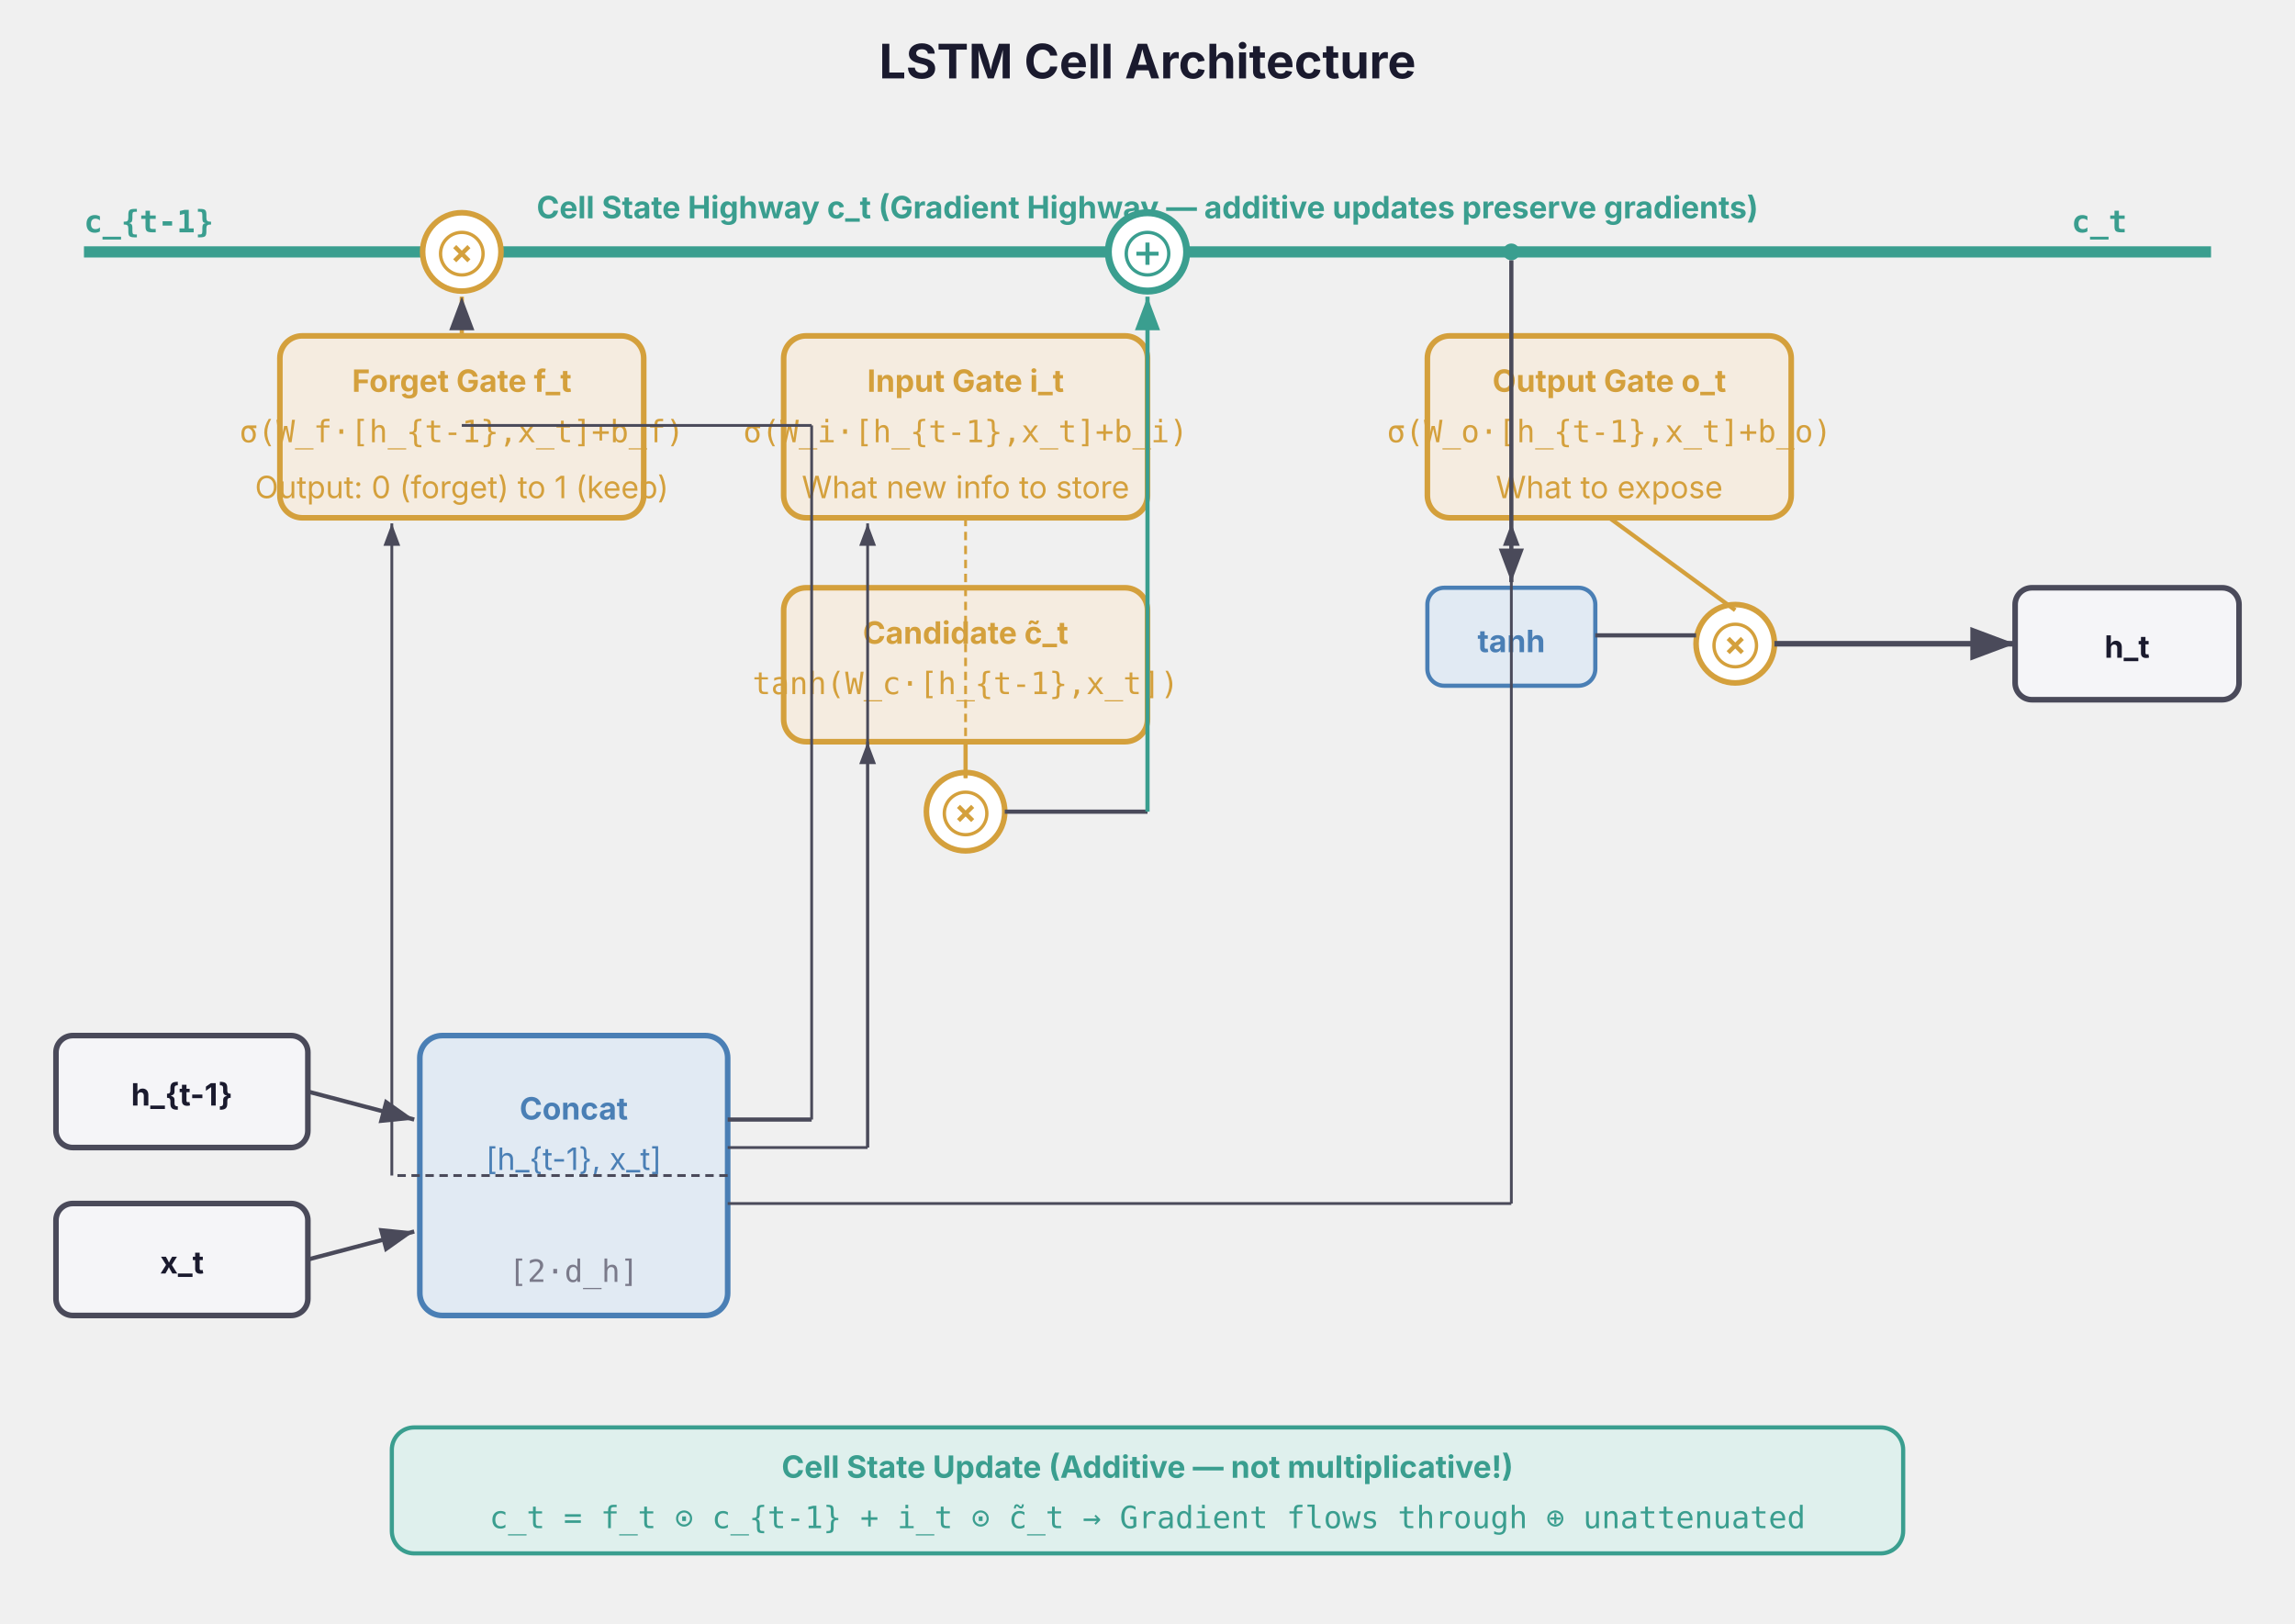
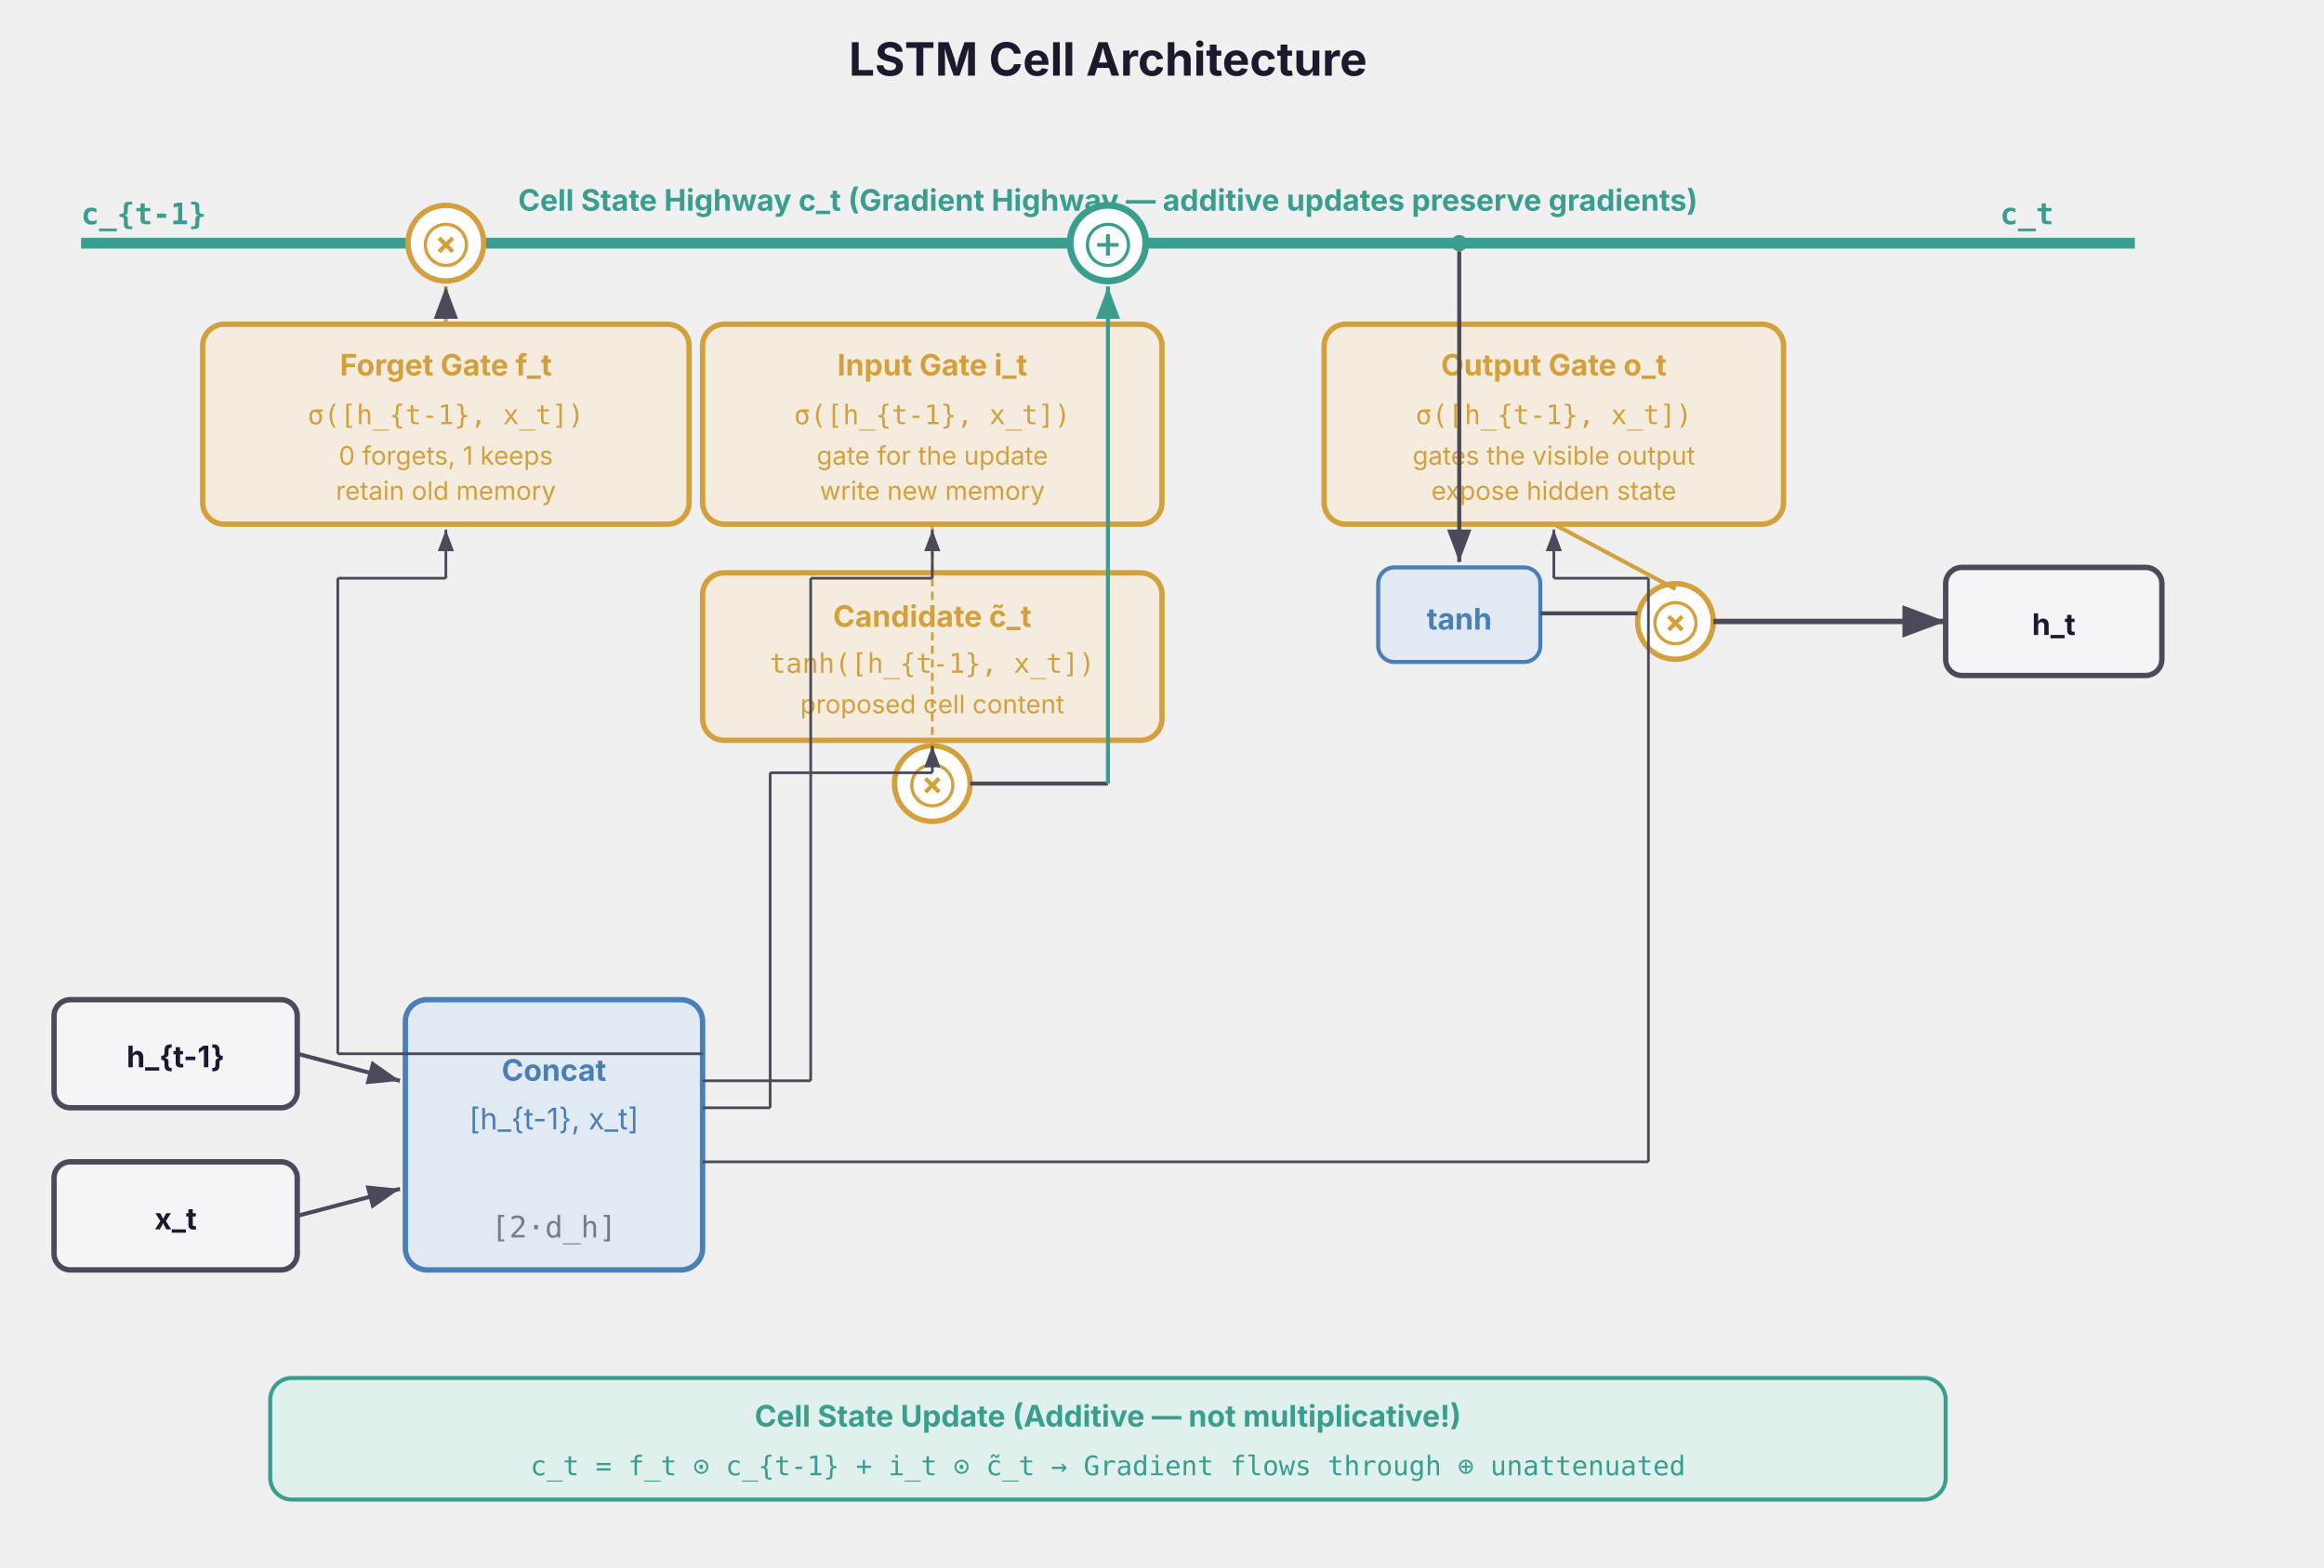
- <svg xmlns="http://www.w3.org/2000/svg" viewBox="0 0 820 580" font-family="Inter, Helvetica, Arial, sans-serif">
+ <svg xmlns="http://www.w3.org/2000/svg" viewBox="0 0 860 580" font-family="Inter, Helvetica, Arial, sans-serif">
  <defs>
    <marker id="a" markerWidth="8" markerHeight="6" refX="8" refY="3" orient="auto">
      <path d="M0,0 L8,3 L0,6 Z" fill="#4a4a5a" />
    </marker>
    <marker id="ag" markerWidth="8" markerHeight="6" refX="8" refY="3" orient="auto">
      <path d="M0,0 L8,3 L0,6 Z" fill="#3a9e8f" />
    </marker>
  </defs>
  <text x="410" y="28" text-anchor="middle" font-size="17" font-weight="bold" fill="#1a1a2e">LSTM Cell Architecture</text>
  <line x1="30" y1="90" x2="790" y2="90" stroke="#3a9e8f" stroke-width="4" />
  <text x="410" y="78" text-anchor="middle" font-size="11" font-weight="bold" fill="#3a9e8f">Cell State Highway c_t  (Gradient Highway — additive updates preserve gradients)</text>
  <text x="30" y="83" text-anchor="start" font-size="11" font-weight="bold" fill="#3a9e8f" font-family="'JetBrains Mono', 'Fira Code', monospace">c_{t-1}</text>
  <text x="760" y="83" text-anchor="end" font-size="11" font-weight="bold" fill="#3a9e8f" font-family="'JetBrains Mono', 'Fira Code', monospace">c_t</text>
-   <rect x="100" y="120" width="130" height="65" rx="8" fill="#f5ece0" stroke="#d4a03c" stroke-width="2" />
-   <text x="165" y="140" text-anchor="middle" font-size="11" font-weight="bold" fill="#d4a03c">Forget Gate f_t</text>
-   <text x="165" y="158" text-anchor="middle" font-size="11" fill="#d4a03c" font-family="'JetBrains Mono', 'Fira Code', monospace">σ(W_f·[h_{t-1},x_t]+b_f)</text>
-   <text x="165" y="178" text-anchor="middle" font-size="11" fill="#d4a03c">Output: 0 (forget) to 1 (keep)</text>
+   <rect x="75" y="120" width="180" height="74" rx="8" fill="#f5ece0" stroke="#d4a03c" stroke-width="2" />
+   <text x="165" y="139" text-anchor="middle" font-size="11" font-weight="bold" fill="#d4a03c">Forget Gate f_t</text>
+   <text x="165" y="157" text-anchor="middle" font-size="10" fill="#d4a03c" font-family="'JetBrains Mono', 'Fira Code', monospace">σ([h_{t-1}, x_t])</text>
+   <text x="165" y="172" text-anchor="middle" font-size="9.5" fill="#d4a03c">0 forgets, 1 keeps</text>
+   <text x="165" y="185" text-anchor="middle" font-size="9.5" fill="#d4a03c">retain old memory</text>
  <circle cx="165" cy="90" r="14" fill="white" stroke="#d4a03c" stroke-width="2" />
  <text x="165" y="95" text-anchor="middle" font-size="12" font-weight="bold" fill="#d4a03c">⊗</text>
  <line x1="165" y1="120" x2="165" y2="106" stroke="#d4a03c" stroke-width="1.5" marker-end="url(#a)" />
-   <rect x="280" y="120" width="130" height="65" rx="8" fill="#f5ece0" stroke="#d4a03c" stroke-width="2" />
-   <text x="345" y="140" text-anchor="middle" font-size="11" font-weight="bold" fill="#d4a03c">Input Gate i_t</text>
-   <text x="345" y="158" text-anchor="middle" font-size="11" fill="#d4a03c" font-family="'JetBrains Mono', 'Fira Code', monospace">σ(W_i·[h_{t-1},x_t]+b_i)</text>
-   <text x="345" y="178" text-anchor="middle" font-size="11" fill="#d4a03c">What new info to store</text>
-   <rect x="280" y="210" width="130" height="55" rx="8" fill="#f5ece0" stroke="#d4a03c" stroke-width="2" />
-   <text x="345" y="230" text-anchor="middle" font-size="11" font-weight="bold" fill="#d4a03c">Candidate c̃_t</text>
-   <text x="345" y="248" text-anchor="middle" font-size="11" fill="#d4a03c" font-family="'JetBrains Mono', 'Fira Code', monospace">tanh(W_c·[h_{t-1},x_t])</text>
+   <rect x="260" y="120" width="170" height="74" rx="8" fill="#f5ece0" stroke="#d4a03c" stroke-width="2" />
+   <text x="345" y="139" text-anchor="middle" font-size="11" font-weight="bold" fill="#d4a03c">Input Gate i_t</text>
+   <text x="345" y="157" text-anchor="middle" font-size="10" fill="#d4a03c" font-family="'JetBrains Mono', 'Fira Code', monospace">σ([h_{t-1}, x_t])</text>
+   <text x="345" y="172" text-anchor="middle" font-size="9.5" fill="#d4a03c">gate for the update</text>
+   <text x="345" y="185" text-anchor="middle" font-size="9.5" fill="#d4a03c">write new memory</text>
+   <rect x="260" y="212" width="170" height="62" rx="8" fill="#f5ece0" stroke="#d4a03c" stroke-width="2" />
+   <text x="345" y="232" text-anchor="middle" font-size="11" font-weight="bold" fill="#d4a03c">Candidate c̃_t</text>
+   <text x="345" y="249" text-anchor="middle" font-size="10" fill="#d4a03c" font-family="'JetBrains Mono', 'Fira Code', monospace">tanh([h_{t-1}, x_t])</text>
+   <text x="345" y="264" text-anchor="middle" font-size="9.5" fill="#d4a03c">proposed cell content</text>
  <circle cx="345" cy="290" r="14" fill="white" stroke="#d4a03c" stroke-width="2" />
  <text x="345" y="295" text-anchor="middle" font-size="12" font-weight="bold" fill="#d4a03c">⊗</text>
-   <line x1="345" y1="185" x2="345" y2="278" stroke="#d4a03c" stroke-width="1" stroke-dasharray="3,2" />
-   <line x1="345" y1="265" x2="345" y2="278" stroke="#d4a03c" stroke-width="1.5" />
+   <line x1="345" y1="194" x2="345" y2="278" stroke="#d4a03c" stroke-width="1" stroke-dasharray="3,2" />
+   <line x1="345" y1="274" x2="345" y2="278" stroke="#d4a03c" stroke-width="1.5" />
  <circle cx="410" cy="90" r="14" fill="white" stroke="#3a9e8f" stroke-width="2.5" />
  <text x="410" y="95" text-anchor="middle" font-size="12" font-weight="bold" fill="#3a9e8f">⊕</text>
  <line x1="359" y1="290" x2="410" y2="290" stroke="#4a4a5a" stroke-width="1.5" />
  <line x1="410" y1="290" x2="410" y2="106" stroke="#3a9e8f" stroke-width="1.5" marker-end="url(#ag)" />
-   <rect x="510" y="120" width="130" height="65" rx="8" fill="#f5ece0" stroke="#d4a03c" stroke-width="2" />
-   <text x="575" y="140" text-anchor="middle" font-size="11" font-weight="bold" fill="#d4a03c">Output Gate o_t</text>
-   <text x="575" y="158" text-anchor="middle" font-size="11" fill="#d4a03c" font-family="'JetBrains Mono', 'Fira Code', monospace">σ(W_o·[h_{t-1},x_t]+b_o)</text>
-   <text x="575" y="178" text-anchor="middle" font-size="11" fill="#d4a03c">What to expose</text>
+   <rect x="490" y="120" width="170" height="74" rx="8" fill="#f5ece0" stroke="#d4a03c" stroke-width="2" />
+   <text x="575" y="139" text-anchor="middle" font-size="11" font-weight="bold" fill="#d4a03c">Output Gate o_t</text>
+   <text x="575" y="157" text-anchor="middle" font-size="10" fill="#d4a03c" font-family="'JetBrains Mono', 'Fira Code', monospace">σ([h_{t-1}, x_t])</text>
+   <text x="575" y="172" text-anchor="middle" font-size="9.5" fill="#d4a03c">gates the visible output</text>
+   <text x="575" y="185" text-anchor="middle" font-size="9.5" fill="#d4a03c">expose hidden state</text>
  <rect x="510" y="210" width="60" height="35" rx="6" fill="#e1eaf3" stroke="#4a7fb5" stroke-width="1.5" />
  <text x="540" y="233" text-anchor="middle" font-size="11" font-weight="bold" fill="#4a7fb5">tanh</text>
  <line x1="540" y1="90" x2="540" y2="90" stroke="#3a9e8f" stroke-width="1" />
  <circle cx="540" cy="90" r="3" fill="#3a9e8f" />
  <line x1="540" y1="93" x2="540" y2="208" stroke="#4a4a5a" stroke-width="1.5" marker-end="url(#a)" />
  <circle cx="620" cy="230" r="14" fill="white" stroke="#d4a03c" stroke-width="2" />
  <text x="620" y="235" text-anchor="middle" font-size="12" font-weight="bold" fill="#d4a03c">⊗</text>
  <line x1="570" y1="227" x2="606" y2="227" stroke="#4a4a5a" stroke-width="1.5" />
-   <line x1="575" y1="185" x2="620" y2="218" stroke="#d4a03c" stroke-width="1.5" />
+   <line x1="575" y1="194" x2="620" y2="218" stroke="#d4a03c" stroke-width="1.5" />
  <line x1="634" y1="230" x2="720" y2="230" stroke="#4a4a5a" stroke-width="2" marker-end="url(#a)" />
  <rect x="720" y="210" width="80" height="40" rx="6" fill="#f5f5f8" stroke="#4a4a5a" stroke-width="2" />
  <text x="760" y="235" text-anchor="middle" font-size="11" font-weight="bold" fill="#1a1a2e">h_t</text>
  <rect x="20" y="370" width="90" height="40" rx="6" fill="#f5f5f8" stroke="#4a4a5a" stroke-width="2" />
  <text x="65" y="395" text-anchor="middle" font-size="11" font-weight="bold" fill="#1a1a2e">h_{t-1}</text>
  <rect x="20" y="430" width="90" height="40" rx="6" fill="#f5f5f8" stroke="#4a4a5a" stroke-width="2" />
  <text x="65" y="455" text-anchor="middle" font-size="11" font-weight="bold" fill="#1a1a2e">x_t</text>
  <rect x="150" y="370" width="110" height="100" rx="8" fill="#e1eaf3" stroke="#4a7fb5" stroke-width="2" />
  <text x="205" y="400" text-anchor="middle" font-size="11" font-weight="bold" fill="#4a7fb5">Concat</text>
  <text x="205" y="418" text-anchor="middle" font-size="11" fill="#4a7fb5">[h_{t-1}, x_t]</text>
  <text x="205" y="458" text-anchor="middle" font-size="11" fill="#7a7a8a" font-family="'JetBrains Mono', 'Fira Code', monospace">[2·d_h]</text>
  <line x1="110" y1="390" x2="148" y2="400" stroke="#4a4a5a" stroke-width="1.5" marker-end="url(#a)" />
  <line x1="110" y1="450" x2="148" y2="440" stroke="#4a4a5a" stroke-width="1.5" marker-end="url(#a)" />
-   <line x1="260" y1="400" x2="290" y2="400" stroke="#4a4a5a" stroke-width="1.5" />
-   <line x1="290" y1="400" x2="290" y2="152" stroke="#4a4a5a" stroke-width="1" />
-   <line x1="290" y1="152" x2="165" y2="152" stroke="#4a4a5a" stroke-width="1" />
-   <line x1="165" y1="185" x2="165" y2="152" stroke="none" />
-   <line x1="260" y1="420" x2="140" y2="420" stroke="#4a4a5a" stroke-width="1" stroke-dasharray="3,2" />
-   <line x1="140" y1="420" x2="140" y2="187" stroke="#4a4a5a" stroke-width="1" marker-end="url(#a)" />
-   <line x1="260" y1="410" x2="310" y2="410" stroke="#4a4a5a" stroke-width="1" />
-   <line x1="310" y1="410" x2="310" y2="187" stroke="#4a4a5a" stroke-width="1" marker-end="url(#a)" />
-   <line x1="310" y1="410" x2="310" y2="265" stroke="#4a4a5a" stroke-width="1" marker-end="url(#a)" />
-   <line x1="260" y1="430" x2="540" y2="430" stroke="#4a4a5a" stroke-width="1" />
-   <line x1="540" y1="430" x2="540" y2="187" stroke="#4a4a5a" stroke-width="1" marker-end="url(#a)" />
-   <rect x="140" y="510" width="540" height="45" rx="8" fill="#dff0ed" stroke="#3a9e8f" stroke-width="1.5" />
+   <line x1="260" y1="390" x2="125" y2="390" stroke="#4a4a5a" stroke-width="1" />
+   <line x1="125" y1="390" x2="125" y2="214" stroke="#4a4a5a" stroke-width="1" />
+   <line x1="125" y1="214" x2="165" y2="214" stroke="#4a4a5a" stroke-width="1" />
+   <line x1="165" y1="214" x2="165" y2="196" stroke="#4a4a5a" stroke-width="1" marker-end="url(#a)" />
+   <line x1="260" y1="400" x2="300" y2="400" stroke="#4a4a5a" stroke-width="1" />
+   <line x1="300" y1="400" x2="300" y2="214" stroke="#4a4a5a" stroke-width="1" />
+   <line x1="300" y1="214" x2="345" y2="214" stroke="#4a4a5a" stroke-width="1" />
+   <line x1="345" y1="214" x2="345" y2="196" stroke="#4a4a5a" stroke-width="1" marker-end="url(#a)" />
+   <line x1="260" y1="410" x2="285" y2="410" stroke="#4a4a5a" stroke-width="1" />
+   <line x1="285" y1="410" x2="285" y2="286" stroke="#4a4a5a" stroke-width="1" />
+   <line x1="285" y1="286" x2="345" y2="286" stroke="#4a4a5a" stroke-width="1" />
+   <line x1="345" y1="286" x2="345" y2="276" stroke="#4a4a5a" stroke-width="1" marker-end="url(#a)" />
+   <line x1="260" y1="430" x2="610" y2="430" stroke="#4a4a5a" stroke-width="1" />
+   <line x1="610" y1="430" x2="610" y2="214" stroke="#4a4a5a" stroke-width="1" />
+   <line x1="610" y1="214" x2="575" y2="214" stroke="#4a4a5a" stroke-width="1" />
+   <line x1="575" y1="214" x2="575" y2="196" stroke="#4a4a5a" stroke-width="1" marker-end="url(#a)" />
+   <rect x="100" y="510" width="620" height="45" rx="8" fill="#dff0ed" stroke="#3a9e8f" stroke-width="1.5" />
  <text x="410" y="528" text-anchor="middle" font-size="11" font-weight="bold" fill="#3a9e8f">Cell State Update (Additive — not multiplicative!)</text>
-   <text x="410" y="546" text-anchor="middle" font-size="11" fill="#3a9e8f" font-family="'JetBrains Mono', 'Fira Code', monospace">c_t = f_t ⊙ c_{t-1} + i_t ⊙ c̃_t     →     Gradient flows through ⊕ unattenuated</text>
+   <text x="410" y="546" text-anchor="middle" font-size="10" fill="#3a9e8f" font-family="'JetBrains Mono', 'Fira Code', monospace">c_t = f_t ⊙ c_{t-1} + i_t ⊙ c̃_t     →     Gradient flows through ⊕ unattenuated</text>
</svg>
